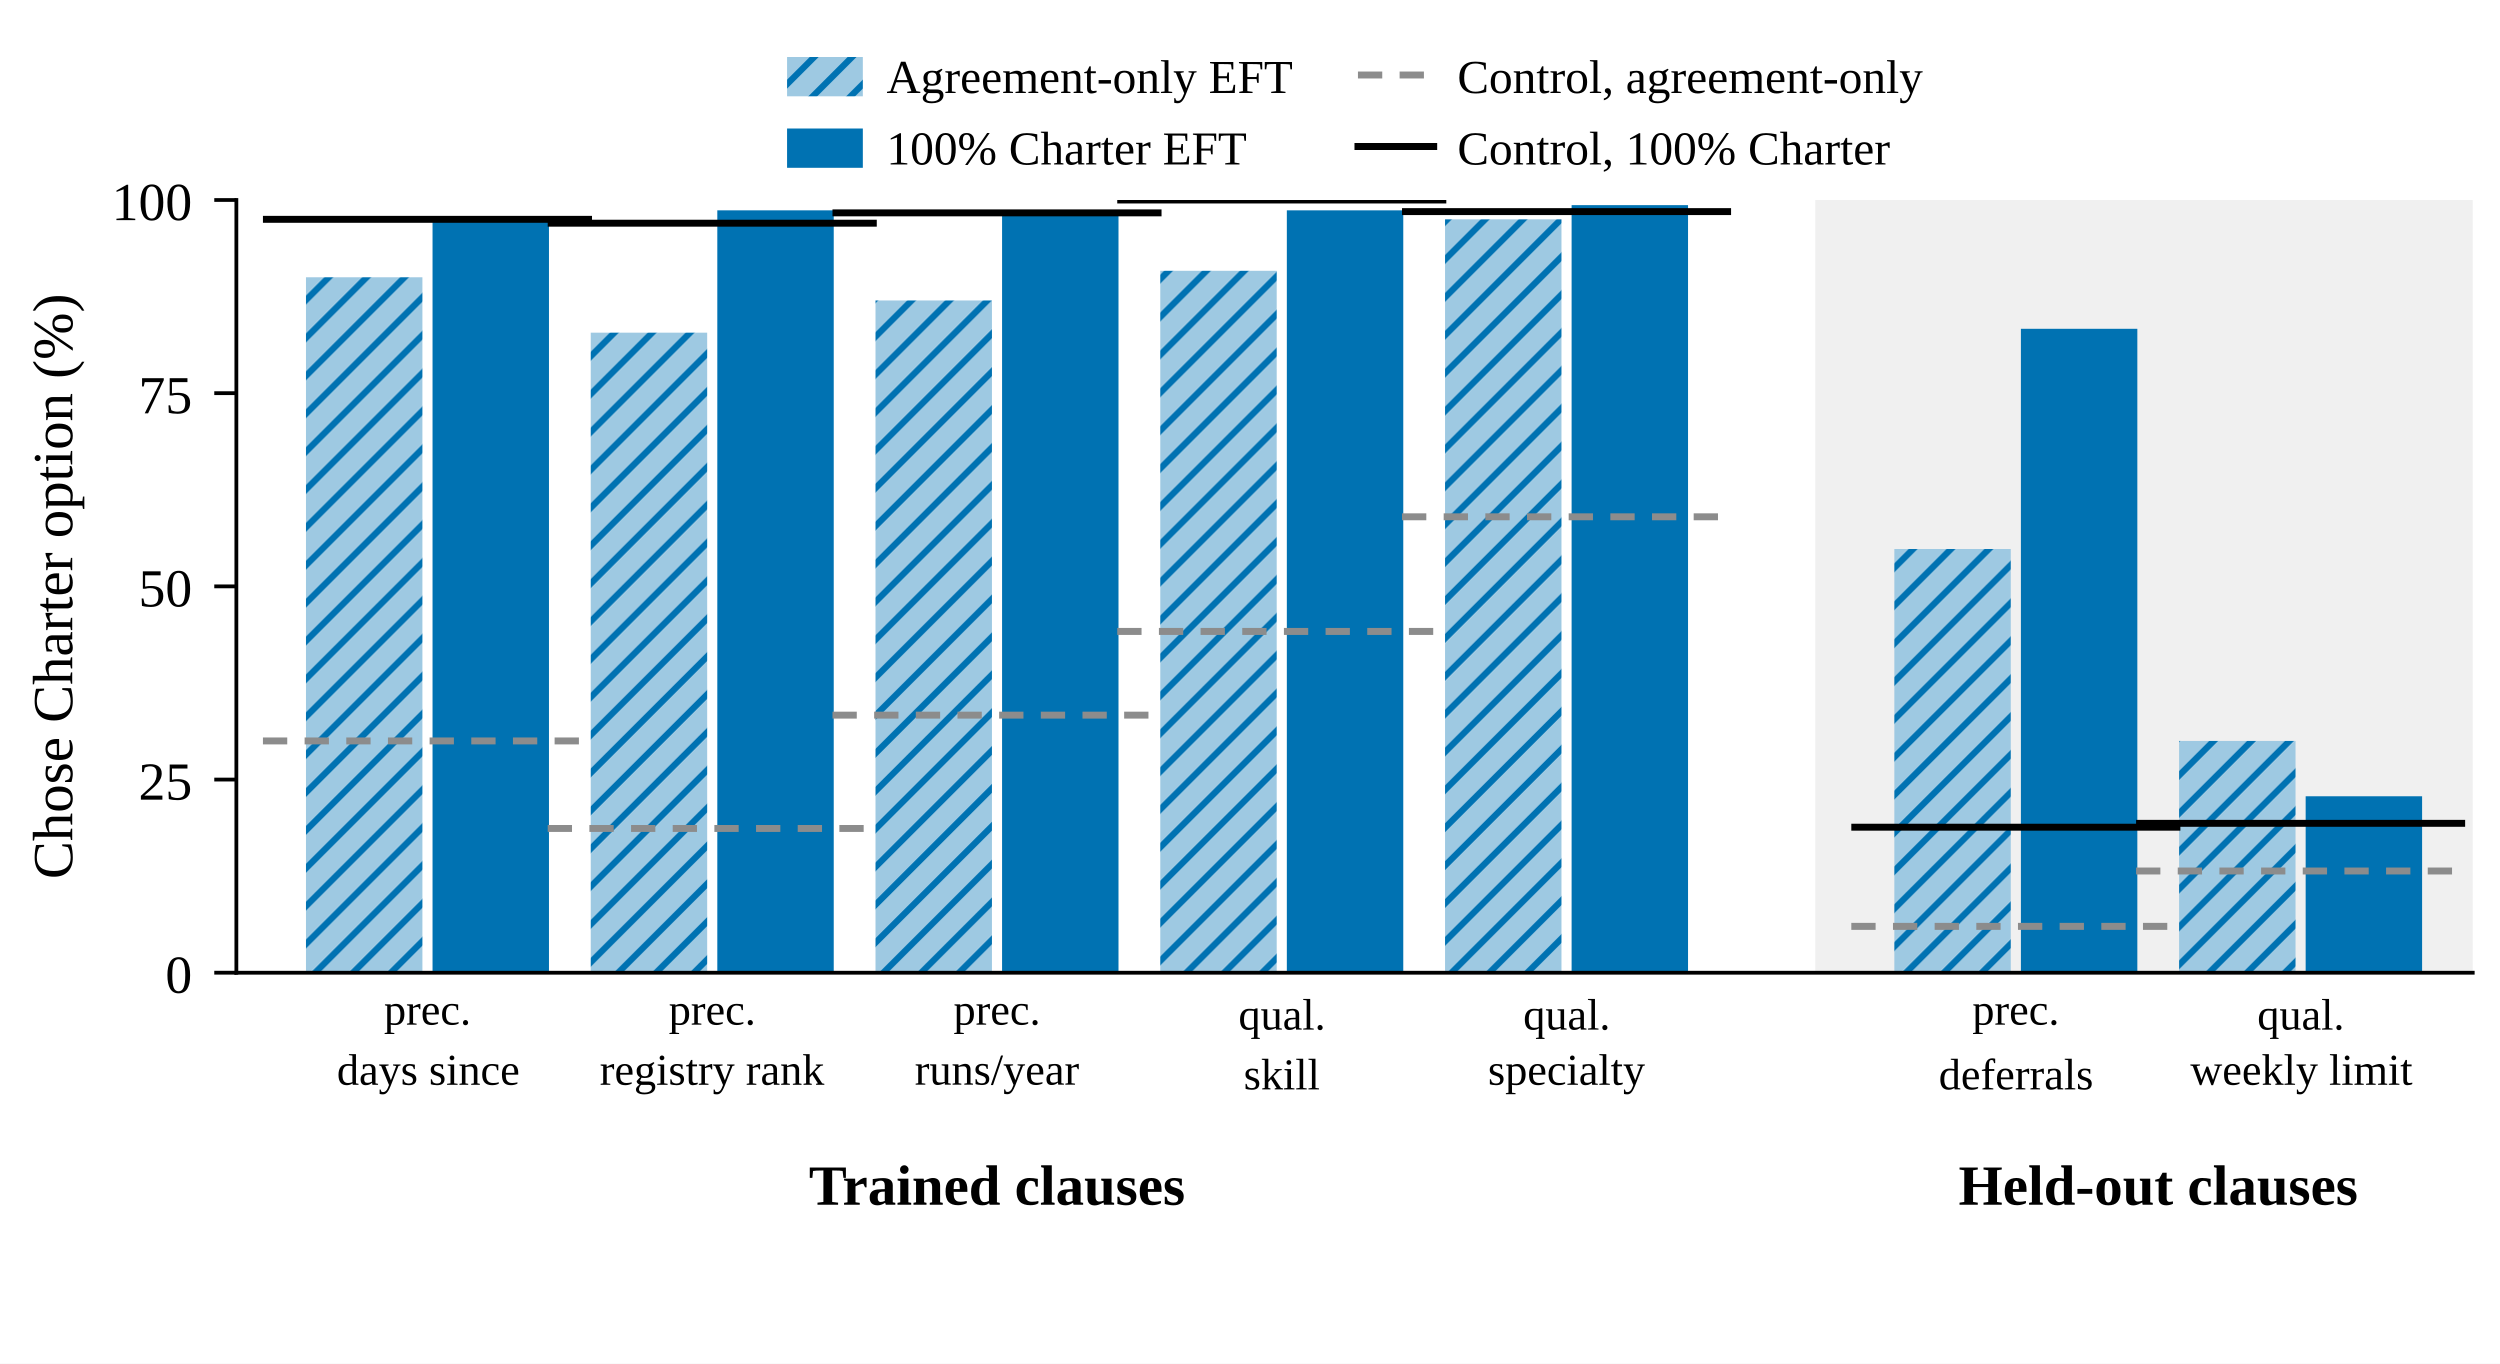
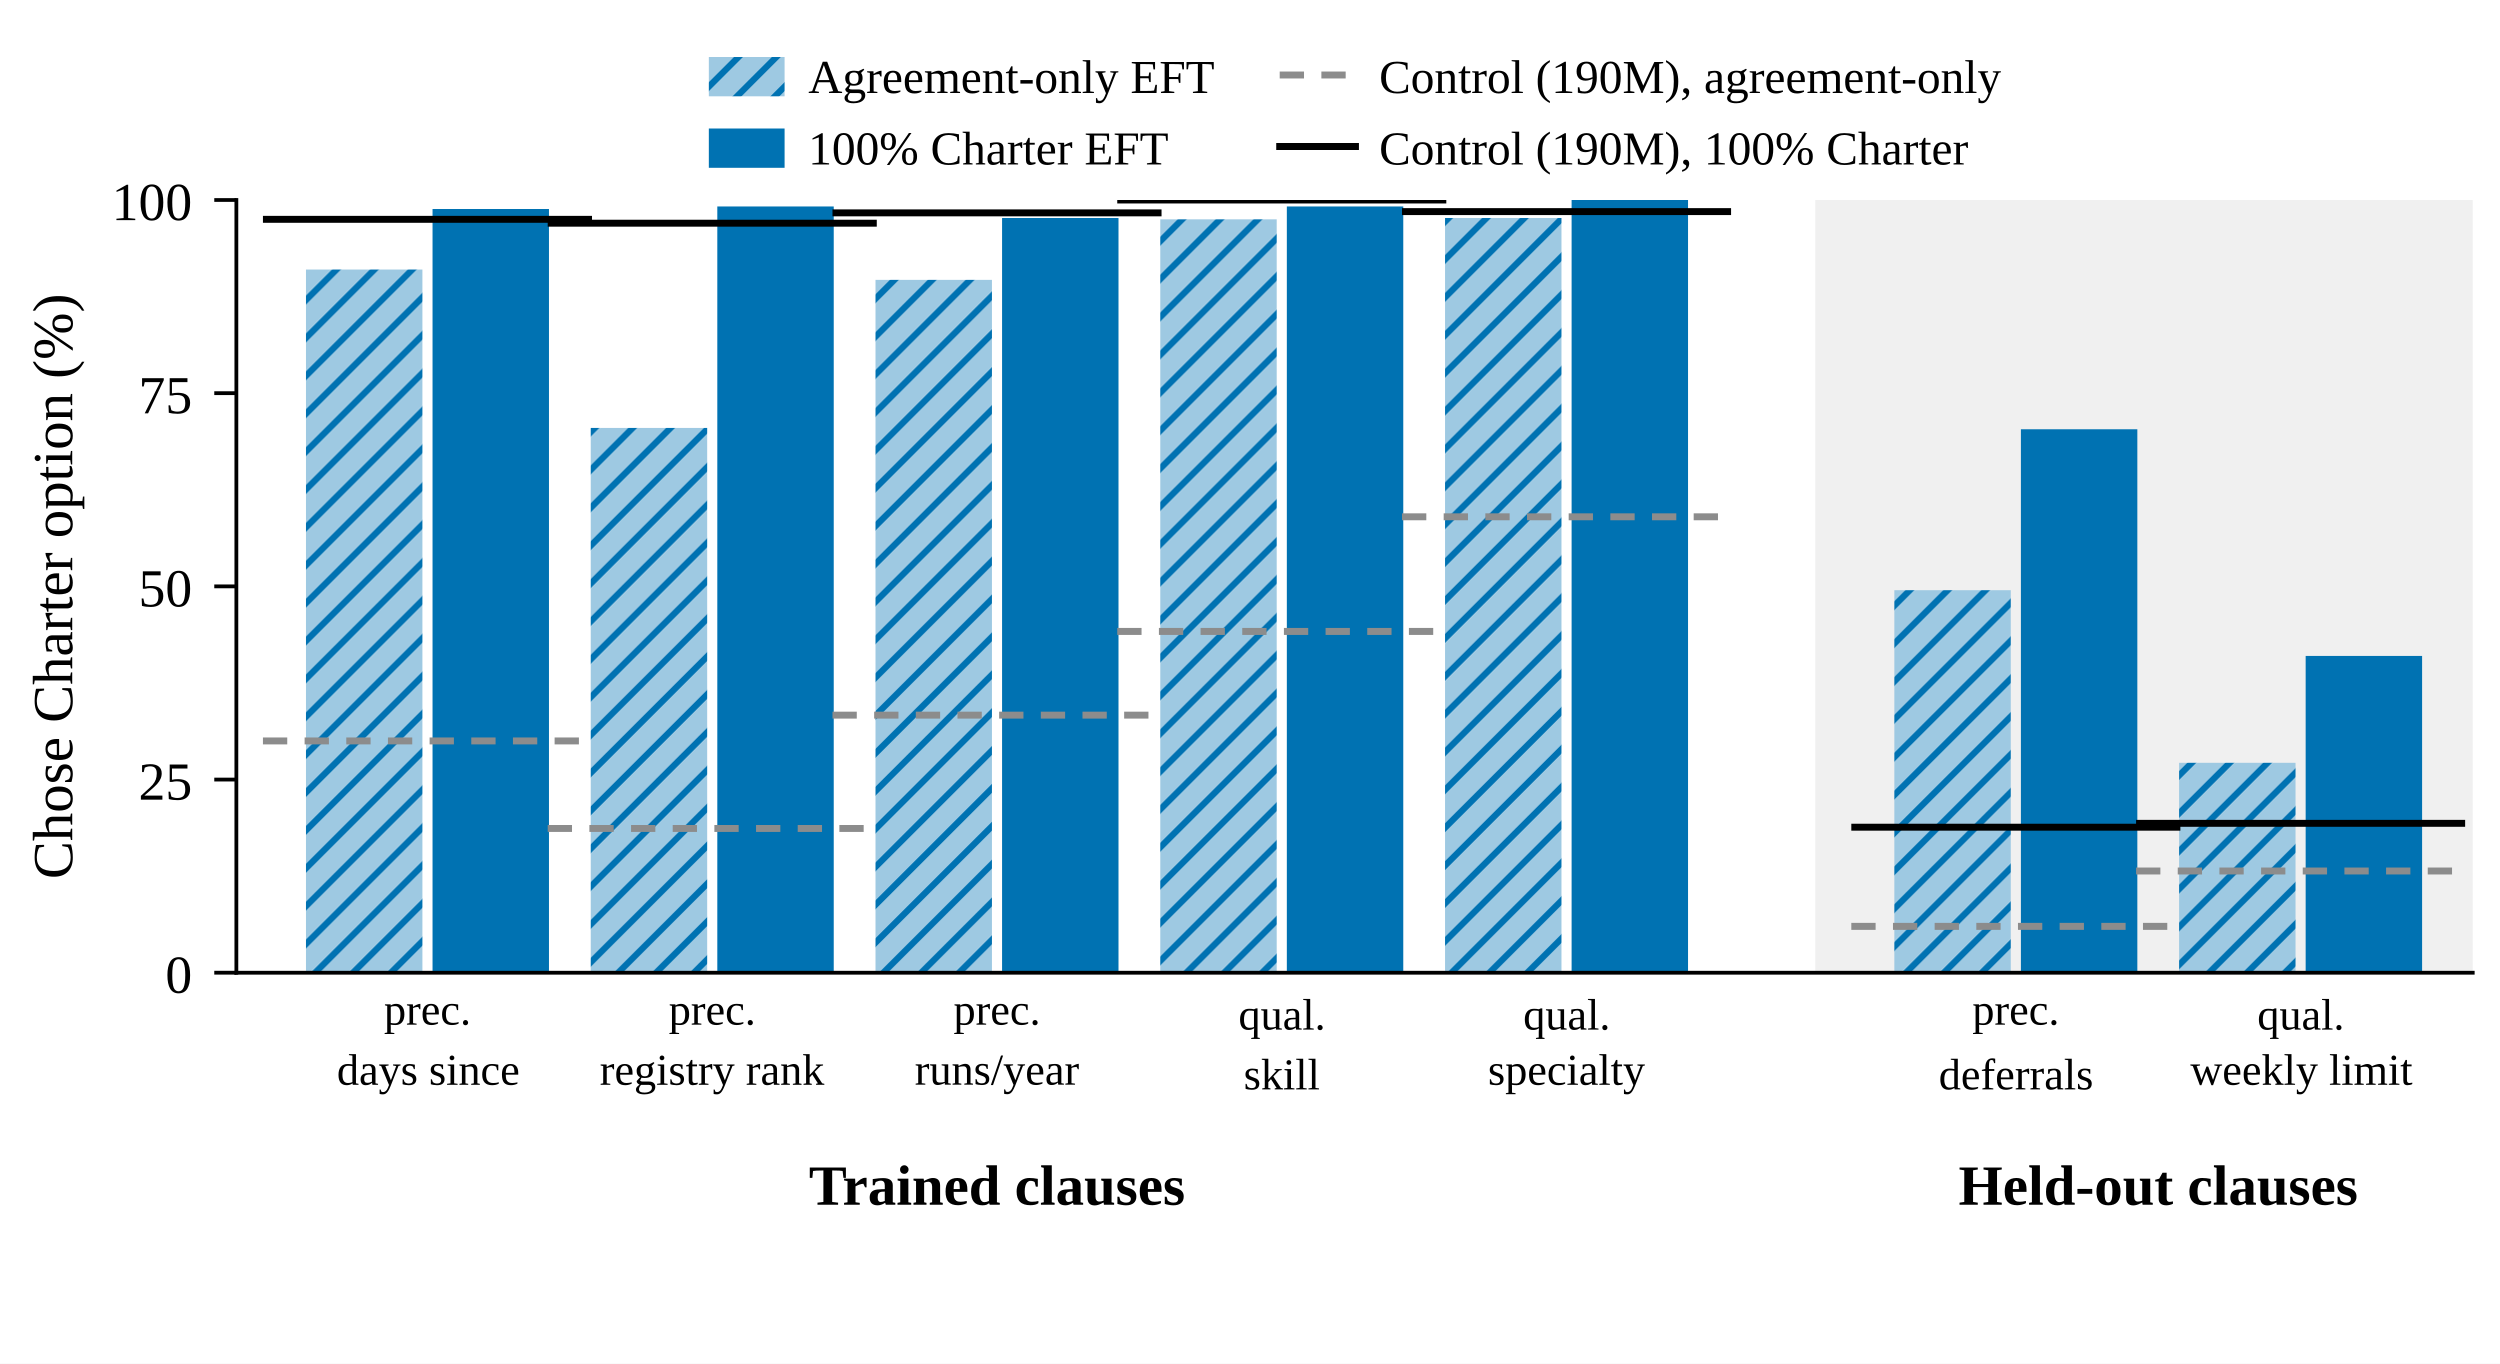
<svg xmlns="http://www.w3.org/2000/svg" xmlns:xlink="http://www.w3.org/1999/xlink" width="396pt" height="216pt" viewBox="0 0 396 216" version="1.1">
  <defs>
    <style type="text/css">*{stroke-linejoin: round; stroke-linecap: butt}</style>
  </defs>
  <g id="figure_1">
    <g id="patch_1">
      <path d="M 0 216  L 396 216  L 396 0  L 0 0  z " style="fill: #ffffff" />
    </g>
    <g id="axes_1">
      <g id="patch_2">
        <path d="M 37.44 154.08  L 391.68 154.08  L 391.68 31.68  L 37.44 31.68  z " style="fill: #ffffff" />
      </g>
      <g id="patch_3">
-         <path d="M 287.533 154.08  L 391.68 154.08  L 391.68 31.68  L 287.533 31.68  z " clip-path="url(#p048cfd5c20)" style="fill: #f0f0f0" />
+         <path d="M 287.533 154.08  L 391.68 154.08  L 391.68 31.68  L 287.533 31.68  z " clip-path="url(#p4b916049d1)" style="fill: #f0f0f0" />
      </g>
      <g id="matplotlib.axis_1">
        <g id="xtick_1">
          <g id="line2d_1" />
          <g id="text_1">
            <text style="font-size: 7px; font-family: 'Times New Roman', 'Nimbus Roman', 'Liberation Serif', 'STIXGeneral', 'DejaVu Serif', serif" transform="translate(60.82006 162.3054)">prec.</text>
            <text style="font-size: 7px; font-family: 'Times New Roman', 'Nimbus Roman', 'Liberation Serif', 'STIXGeneral', 'DejaVu Serif', serif" transform="translate(53.3678 171.8325)">days since</text>
          </g>
        </g>
        <g id="xtick_2">
          <g id="line2d_2" />
          <g id="text_2">
            <text style="font-size: 7px; font-family: 'Times New Roman', 'Nimbus Roman', 'Liberation Serif', 'STIXGeneral', 'DejaVu Serif', serif" transform="translate(105.927 162.3054)">prec.</text>
            <text style="font-size: 7px; font-family: 'Times New Roman', 'Nimbus Roman', 'Liberation Serif', 'STIXGeneral', 'DejaVu Serif', serif" transform="translate(95.00046 171.8325)">registry rank</text>
          </g>
        </g>
        <g id="xtick_3">
          <g id="line2d_3" />
          <g id="text_3">
            <text style="font-size: 7px; font-family: 'Times New Roman', 'Nimbus Roman', 'Liberation Serif', 'STIXGeneral', 'DejaVu Serif', serif" transform="translate(151.034 162.3054)">prec.</text>
            <text style="font-size: 7px; font-family: 'Times New Roman', 'Nimbus Roman', 'Liberation Serif', 'STIXGeneral', 'DejaVu Serif', serif" transform="translate(144.898 171.8079)">runs/year</text>
          </g>
        </g>
        <g id="xtick_4">
          <g id="line2d_4" />
          <g id="text_4">
            <text style="font-size: 7px; font-family: 'Times New Roman', 'Nimbus Roman', 'Liberation Serif', 'STIXGeneral', 'DejaVu Serif', serif" transform="translate(196.1759 163.0858)">qual.</text>
            <text style="font-size: 7px; font-family: 'Times New Roman', 'Nimbus Roman', 'Liberation Serif', 'STIXGeneral', 'DejaVu Serif', serif" transform="translate(197.0023 172.5604)">skill</text>
          </g>
        </g>
        <g id="xtick_5">
          <g id="line2d_5" />
          <g id="text_5">
            <text style="font-size: 7px; font-family: 'Times New Roman', 'Nimbus Roman', 'Liberation Serif', 'STIXGeneral', 'DejaVu Serif', serif" transform="translate(241.2829 163.0858)">qual.</text>
            <text style="font-size: 7px; font-family: 'Times New Roman', 'Nimbus Roman', 'Liberation Serif', 'STIXGeneral', 'DejaVu Serif', serif" transform="translate(235.6966 171.8325)">specialty</text>
          </g>
        </g>
        <g id="xtick_6">
          <g id="line2d_6" />
          <g id="text_6">
            <text style="font-size: 7px; font-family: 'Times New Roman', 'Nimbus Roman', 'Liberation Serif', 'STIXGeneral', 'DejaVu Serif', serif" transform="translate(312.4167 162.3054)">prec.</text>
            <text style="font-size: 7px; font-family: 'Times New Roman', 'Nimbus Roman', 'Liberation Serif', 'STIXGeneral', 'DejaVu Serif', serif" transform="translate(307.1005 172.5604)">deferrals</text>
          </g>
        </g>
        <g id="xtick_7">
          <g id="line2d_7" />
          <g id="text_7">
            <text style="font-size: 7px; font-family: 'Times New Roman', 'Nimbus Roman', 'Liberation Serif', 'STIXGeneral', 'DejaVu Serif', serif" transform="translate(357.5586 163.0858)">qual.</text>
            <text style="font-size: 7px; font-family: 'Times New Roman', 'Nimbus Roman', 'Liberation Serif', 'STIXGeneral', 'DejaVu Serif', serif" transform="translate(346.9536 171.8325)">weekly limit</text>
          </g>
        </g>
      </g>
      <g id="matplotlib.axis_2">
        <g id="ytick_1">
          <g id="line2d_8">
            <defs>
-               <path id="mc2f231cba9" d="M 0 0  L -3.5 0  " style="stroke: #000000; stroke-width: 0.6" />
+               <path id="m139953e60b" d="M 0 0  L -3.5 0  " style="stroke: #000000; stroke-width: 0.6" />
            </defs>
            <g>
-               <use xlink:href="#mc2f231cba9" x="37.44" y="154.08" style="stroke: #000000; stroke-width: 0.6" />
+               <use xlink:href="#m139953e60b" x="37.44" y="154.08" style="stroke: #000000; stroke-width: 0.6" />
            </g>
          </g>
          <g id="text_8">
            <text style="font-size: 8.5px; font-family: 'Times New Roman', 'Nimbus Roman', 'Liberation Serif', 'STIXGeneral', 'DejaVu Serif', serif; text-anchor: end" x="30.44" y="157.268" transform="rotate(-0 30.44 157.2675)">0</text>
          </g>
        </g>
        <g id="ytick_2">
          <g id="line2d_9">
            <g>
-               <use xlink:href="#mc2f231cba9" x="37.44" y="123.48" style="stroke: #000000; stroke-width: 0.6" />
+               <use xlink:href="#m139953e60b" x="37.44" y="123.48" style="stroke: #000000; stroke-width: 0.6" />
            </g>
          </g>
          <g id="text_9">
            <text style="font-size: 8.5px; font-family: 'Times New Roman', 'Nimbus Roman', 'Liberation Serif', 'STIXGeneral', 'DejaVu Serif', serif; text-anchor: end" x="30.44" y="126.668" transform="rotate(-0 30.44 126.6675)">25</text>
          </g>
        </g>
        <g id="ytick_3">
          <g id="line2d_10">
            <g>
-               <use xlink:href="#mc2f231cba9" x="37.44" y="92.88" style="stroke: #000000; stroke-width: 0.6" />
+               <use xlink:href="#m139953e60b" x="37.44" y="92.88" style="stroke: #000000; stroke-width: 0.6" />
            </g>
          </g>
          <g id="text_10">
            <text style="font-size: 8.5px; font-family: 'Times New Roman', 'Nimbus Roman', 'Liberation Serif', 'STIXGeneral', 'DejaVu Serif', serif; text-anchor: end" x="30.44" y="96.067" transform="rotate(-0 30.44 96.0675)">50</text>
          </g>
        </g>
        <g id="ytick_4">
          <g id="line2d_11">
            <g>
-               <use xlink:href="#mc2f231cba9" x="37.44" y="62.28" style="stroke: #000000; stroke-width: 0.6" />
+               <use xlink:href="#m139953e60b" x="37.44" y="62.28" style="stroke: #000000; stroke-width: 0.6" />
            </g>
          </g>
          <g id="text_11">
            <text style="font-size: 8.5px; font-family: 'Times New Roman', 'Nimbus Roman', 'Liberation Serif', 'STIXGeneral', 'DejaVu Serif', serif; text-anchor: end" x="30.44" y="65.468" transform="rotate(-0 30.44 65.4675)">75</text>
          </g>
        </g>
        <g id="ytick_5">
          <g id="line2d_12">
            <g>
-               <use xlink:href="#mc2f231cba9" x="37.44" y="31.68" style="stroke: #000000; stroke-width: 0.6" />
+               <use xlink:href="#m139953e60b" x="37.44" y="31.68" style="stroke: #000000; stroke-width: 0.6" />
            </g>
          </g>
          <g id="text_12">
            <text style="font-size: 8.5px; font-family: 'Times New Roman', 'Nimbus Roman', 'Liberation Serif', 'STIXGeneral', 'DejaVu Serif', serif; text-anchor: end" x="30.44" y="34.867" transform="rotate(-0 30.44 34.8675)">100</text>
          </g>
        </g>
        <g id="text_13">
          <text style="font-size: 9px; font-family: 'Times New Roman', 'Nimbus Roman', 'Liberation Serif', 'STIXGeneral', 'DejaVu Serif', serif; text-anchor: middle" x="11.44" y="92.88" transform="rotate(-90 11.44 92.88)">Chose Charter option (%)</text>
        </g>
      </g>
      <g id="patch_4">
-         <path d="M 48.466 154.08  L 66.91 154.08  L 66.91 43.92  L 48.466 43.92  z " clip-path="url(#p048cfd5c20)" style="fill: url(#hd211bf7e04)" />
+         <path d="M 48.466 154.08  L 66.91 154.08  L 66.91 42.696  L 48.466 42.696  z " clip-path="url(#p4b916049d1)" style="fill: url(#hea2b2ce002)" />
      </g>
      <g id="patch_5">
-         <path d="M 68.514 154.08  L 86.957 154.08  L 86.957 34.74  L 68.514 34.74  z " clip-path="url(#p048cfd5c20)" style="fill: #0072b2" />
+         <path d="M 68.514 154.08  L 86.957 154.08  L 86.957 33.108  L 68.514 33.108  z " clip-path="url(#p4b916049d1)" style="fill: #0072b2" />
      </g>
      <g id="patch_6">
-         <path d="M 93.573 154.08  L 112.017 154.08  L 112.017 52.692  L 93.573 52.692  z " clip-path="url(#p048cfd5c20)" style="fill: url(#hd211bf7e04)" />
+         <path d="M 93.573 154.08  L 112.017 154.08  L 112.017 67.788  L 93.573 67.788  z " clip-path="url(#p4b916049d1)" style="fill: url(#hea2b2ce002)" />
      </g>
      <g id="patch_7">
-         <path d="M 113.621 154.08  L 132.064 154.08  L 132.064 33.312  L 113.621 33.312  z " clip-path="url(#p048cfd5c20)" style="fill: #0072b2" />
+         <path d="M 113.621 154.08  L 132.064 154.08  L 132.064 32.7  L 113.621 32.7  z " clip-path="url(#p4b916049d1)" style="fill: #0072b2" />
      </g>
      <g id="patch_8">
-         <path d="M 138.68 154.08  L 157.124 154.08  L 157.124 47.592  L 138.68 47.592  z " clip-path="url(#p048cfd5c20)" style="fill: url(#hd211bf7e04)" />
+         <path d="M 138.68 154.08  L 157.124 154.08  L 157.124 44.328  L 138.68 44.328  z " clip-path="url(#p4b916049d1)" style="fill: url(#hea2b2ce002)" />
      </g>
      <g id="patch_9">
-         <path d="M 158.728 154.08  L 177.171 154.08  L 177.171 33.924  L 158.728 33.924  z " clip-path="url(#p048cfd5c20)" style="fill: #0072b2" />
+         <path d="M 158.728 154.08  L 177.171 154.08  L 177.171 34.536  L 158.728 34.536  z " clip-path="url(#p4b916049d1)" style="fill: #0072b2" />
      </g>
      <g id="patch_10">
-         <path d="M 183.787 154.08  L 202.231 154.08  L 202.231 42.9  L 183.787 42.9  z " clip-path="url(#p048cfd5c20)" style="fill: url(#hd211bf7e04)" />
+         <path d="M 183.787 154.08  L 202.231 154.08  L 202.231 34.74  L 183.787 34.74  z " clip-path="url(#p4b916049d1)" style="fill: url(#hea2b2ce002)" />
      </g>
      <g id="patch_11">
-         <path d="M 203.835 154.08  L 222.278 154.08  L 222.278 33.312  L 203.835 33.312  z " clip-path="url(#p048cfd5c20)" style="fill: #0072b2" />
+         <path d="M 203.835 154.08  L 222.278 154.08  L 222.278 32.7  L 203.835 32.7  z " clip-path="url(#p4b916049d1)" style="fill: #0072b2" />
      </g>
      <g id="patch_12">
-         <path d="M 228.894 154.08  L 247.338 154.08  L 247.338 34.74  L 228.894 34.74  z " clip-path="url(#p048cfd5c20)" style="fill: url(#hd211bf7e04)" />
+         <path d="M 228.894 154.08  L 247.338 154.08  L 247.338 34.536  L 228.894 34.536  z " clip-path="url(#p4b916049d1)" style="fill: url(#hea2b2ce002)" />
      </g>
      <g id="patch_13">
-         <path d="M 248.942 154.08  L 267.385 154.08  L 267.385 32.496  L 248.942 32.496  z " clip-path="url(#p048cfd5c20)" style="fill: #0072b2" />
+         <path d="M 248.942 154.08  L 267.385 154.08  L 267.385 31.68  L 248.942 31.68  z " clip-path="url(#p4b916049d1)" style="fill: #0072b2" />
      </g>
      <g id="patch_14">
-         <path d="M 300.063 154.08  L 318.506 154.08  L 318.506 86.964  L 300.063 86.964  z " clip-path="url(#p048cfd5c20)" style="fill: url(#hd211bf7e04)" />
+         <path d="M 300.063 154.08  L 318.506 154.08  L 318.506 93.492  L 300.063 93.492  z " clip-path="url(#p4b916049d1)" style="fill: url(#hea2b2ce002)" />
      </g>
      <g id="patch_15">
-         <path d="M 320.11 154.08  L 338.554 154.08  L 338.554 52.08  L 320.11 52.08  z " clip-path="url(#p048cfd5c20)" style="fill: #0072b2" />
+         <path d="M 320.11 154.08  L 338.554 154.08  L 338.554 67.992  L 320.11 67.992  z " clip-path="url(#p4b916049d1)" style="fill: #0072b2" />
      </g>
      <g id="patch_16">
-         <path d="M 345.17 154.08  L 363.613 154.08  L 363.613 117.36  L 345.17 117.36  z " clip-path="url(#p048cfd5c20)" style="fill: url(#hd211bf7e04)" />
+         <path d="M 345.17 154.08  L 363.613 154.08  L 363.613 120.828  L 345.17 120.828  z " clip-path="url(#p4b916049d1)" style="fill: url(#hea2b2ce002)" />
      </g>
      <g id="patch_17">
-         <path d="M 365.217 154.08  L 383.661 154.08  L 383.661 126.132  L 365.217 126.132  z " clip-path="url(#p048cfd5c20)" style="fill: #0072b2" />
+         <path d="M 365.217 154.08  L 383.661 154.08  L 383.661 103.896  L 365.217 103.896  z " clip-path="url(#p4b916049d1)" style="fill: #0072b2" />
      </g>
      <g id="patch_18">
        <path d="M 37.44 154.08  L 37.44 31.68  " style="fill: none; stroke: #000000; stroke-width: 0.6; stroke-linejoin: miter; stroke-linecap: square" />
      </g>
      <g id="patch_19">
        <path d="M 37.44 154.08  L 391.68 154.08  " style="fill: none; stroke: #000000; stroke-width: 0.6; stroke-linejoin: miter; stroke-linecap: square" />
      </g>
      <g id="text_14">
        <text style="font-weight: 700; font-size: 9px; font-family: 'Times New Roman', 'Nimbus Roman', 'Liberation Serif', 'STIXGeneral', 'DejaVu Serif', serif; text-anchor: middle" x="157.926" y="190.83" transform="rotate(-0 157.9257 190.83)">Trained clauses</text>
      </g>
      <g id="text_15">
        <text style="font-weight: 700; font-size: 9px; font-family: 'Times New Roman', 'Nimbus Roman', 'Liberation Serif', 'STIXGeneral', 'DejaVu Serif', serif; text-anchor: middle" x="341.862" y="190.83" transform="rotate(-0 341.8619 190.83)">Held-out clauses</text>
      </g>
      <g id="LineCollection_1">
-         <path d="M 41.65 34.74  L 93.774 34.74  " clip-path="url(#p048cfd5c20)" style="fill: none; stroke: #000000; stroke-width: 1.1" />
+         <path d="M 41.65 34.74  L 93.774 34.74  " clip-path="url(#p4b916049d1)" style="fill: none; stroke: #000000; stroke-width: 1.1" />
      </g>
      <g id="LineCollection_2">
-         <path d="M 86.757 35.352  L 138.881 35.352  " clip-path="url(#p048cfd5c20)" style="fill: none; stroke: #000000; stroke-width: 1.1" />
+         <path d="M 86.757 35.352  L 138.881 35.352  " clip-path="url(#p4b916049d1)" style="fill: none; stroke: #000000; stroke-width: 1.1" />
      </g>
      <g id="LineCollection_3">
-         <path d="M 131.864 33.72  L 183.988 33.72  " clip-path="url(#p048cfd5c20)" style="fill: none; stroke: #000000; stroke-width: 1.1" />
+         <path d="M 131.864 33.72  L 183.988 33.72  " clip-path="url(#p4b916049d1)" style="fill: none; stroke: #000000; stroke-width: 1.1" />
      </g>
      <g id="LineCollection_4">
-         <path d="M 176.971 31.68  L 229.094 31.68  " clip-path="url(#p048cfd5c20)" style="fill: none; stroke: #000000; stroke-width: 1.1" />
+         <path d="M 176.971 31.68  L 229.094 31.68  " clip-path="url(#p4b916049d1)" style="fill: none; stroke: #000000; stroke-width: 1.1" />
      </g>
      <g id="LineCollection_5">
-         <path d="M 222.078 33.516  L 274.201 33.516  " clip-path="url(#p048cfd5c20)" style="fill: none; stroke: #000000; stroke-width: 1.1" />
+         <path d="M 222.078 33.516  L 274.201 33.516  " clip-path="url(#p4b916049d1)" style="fill: none; stroke: #000000; stroke-width: 1.1" />
      </g>
      <g id="LineCollection_6">
-         <path d="M 293.247 131.028  L 345.37 131.028  " clip-path="url(#p048cfd5c20)" style="fill: none; stroke: #000000; stroke-width: 1.1" />
+         <path d="M 293.247 131.028  L 345.37 131.028  " clip-path="url(#p4b916049d1)" style="fill: none; stroke: #000000; stroke-width: 1.1" />
      </g>
      <g id="LineCollection_7">
-         <path d="M 338.354 130.416  L 390.477 130.416  " clip-path="url(#p048cfd5c20)" style="fill: none; stroke: #000000; stroke-width: 1.1" />
+         <path d="M 338.354 130.416  L 390.477 130.416  " clip-path="url(#p4b916049d1)" style="fill: none; stroke: #000000; stroke-width: 1.1" />
      </g>
      <g id="LineCollection_8">
-         <path d="M 41.65 117.36  L 93.774 117.36  " clip-path="url(#p048cfd5c20)" style="fill: none; stroke-dasharray: 3.85,2.75; stroke-dashoffset: 0; stroke: #8c8c8c; stroke-width: 1.1" />
+         <path d="M 41.65 117.36  L 93.774 117.36  " clip-path="url(#p4b916049d1)" style="fill: none; stroke-dasharray: 3.85,2.75; stroke-dashoffset: 0; stroke: #8c8c8c; stroke-width: 1.1" />
      </g>
      <g id="LineCollection_9">
-         <path d="M 86.757 131.232  L 138.881 131.232  " clip-path="url(#p048cfd5c20)" style="fill: none; stroke-dasharray: 3.85,2.75; stroke-dashoffset: 0; stroke: #8c8c8c; stroke-width: 1.1" />
+         <path d="M 86.757 131.232  L 138.881 131.232  " clip-path="url(#p4b916049d1)" style="fill: none; stroke-dasharray: 3.85,2.75; stroke-dashoffset: 0; stroke: #8c8c8c; stroke-width: 1.1" />
      </g>
      <g id="LineCollection_10">
-         <path d="M 131.864 113.28  L 183.988 113.28  " clip-path="url(#p048cfd5c20)" style="fill: none; stroke-dasharray: 3.85,2.75; stroke-dashoffset: 0; stroke: #8c8c8c; stroke-width: 1.1" />
+         <path d="M 131.864 113.28  L 183.988 113.28  " clip-path="url(#p4b916049d1)" style="fill: none; stroke-dasharray: 3.85,2.75; stroke-dashoffset: 0; stroke: #8c8c8c; stroke-width: 1.1" />
      </g>
      <g id="LineCollection_11">
-         <path d="M 176.971 100.02  L 229.094 100.02  " clip-path="url(#p048cfd5c20)" style="fill: none; stroke-dasharray: 3.85,2.75; stroke-dashoffset: 0; stroke: #8c8c8c; stroke-width: 1.1" />
+         <path d="M 176.971 100.02  L 229.094 100.02  " clip-path="url(#p4b916049d1)" style="fill: none; stroke-dasharray: 3.85,2.75; stroke-dashoffset: 0; stroke: #8c8c8c; stroke-width: 1.1" />
      </g>
      <g id="LineCollection_12">
-         <path d="M 222.078 81.864  L 274.201 81.864  " clip-path="url(#p048cfd5c20)" style="fill: none; stroke-dasharray: 3.85,2.75; stroke-dashoffset: 0; stroke: #8c8c8c; stroke-width: 1.1" />
+         <path d="M 222.078 81.864  L 274.201 81.864  " clip-path="url(#p4b916049d1)" style="fill: none; stroke-dasharray: 3.85,2.75; stroke-dashoffset: 0; stroke: #8c8c8c; stroke-width: 1.1" />
      </g>
      <g id="LineCollection_13">
-         <path d="M 293.247 146.736  L 345.37 146.736  " clip-path="url(#p048cfd5c20)" style="fill: none; stroke-dasharray: 3.85,2.75; stroke-dashoffset: 0; stroke: #8c8c8c; stroke-width: 1.1" />
+         <path d="M 293.247 146.736  L 345.37 146.736  " clip-path="url(#p4b916049d1)" style="fill: none; stroke-dasharray: 3.85,2.75; stroke-dashoffset: 0; stroke: #8c8c8c; stroke-width: 1.1" />
      </g>
      <g id="LineCollection_14">
-         <path d="M 338.354 137.964  L 390.477 137.964  " clip-path="url(#p048cfd5c20)" style="fill: none; stroke-dasharray: 3.85,2.75; stroke-dashoffset: 0; stroke: #8c8c8c; stroke-width: 1.1" />
+         <path d="M 338.354 137.964  L 390.477 137.964  " clip-path="url(#p4b916049d1)" style="fill: none; stroke-dasharray: 3.85,2.75; stroke-dashoffset: 0; stroke: #8c8c8c; stroke-width: 1.1" />
      </g>
      <g id="legend_1">
        <g id="patch_20">
-           <path d="M 124.672 15.255  L 136.673 15.255  L 136.673 9.03  L 124.672 9.03  z " style="fill: url(#hd211bf7e04)" />
+           <path d="M 112.279 15.255  L 124.279 15.255  L 124.279 9.03  L 112.279 9.03  z " style="fill: url(#hea2b2ce002)" />
        </g>
        <g id="text_16">
-           <text style="font-size: 7.5px; font-family: 'Times New Roman', 'Nimbus Roman', 'Liberation Serif', 'STIXGeneral', 'DejaVu Serif', serif; text-anchor: start" x="140.423" y="14.73" transform="rotate(-0 140.4225 14.73)">Agreement-only EFT</text>
+           <text style="font-size: 7.5px; font-family: 'Times New Roman', 'Nimbus Roman', 'Liberation Serif', 'STIXGeneral', 'DejaVu Serif', serif; text-anchor: start" x="128.029" y="14.73" transform="rotate(-0 128.0288 14.73)">Agreement-only EFT</text>
        </g>
        <g id="patch_21">
-           <path d="M 124.672 26.58  L 136.673 26.58  L 136.673 20.355  L 124.672 20.355  z " style="fill: #0072b2" />
+           <path d="M 112.279 26.58  L 124.279 26.58  L 124.279 20.355  L 112.279 20.355  z " style="fill: #0072b2" />
        </g>
        <g id="text_17">
-           <text style="font-size: 7.5px; font-family: 'Times New Roman', 'Nimbus Roman', 'Liberation Serif', 'STIXGeneral', 'DejaVu Serif', serif; text-anchor: start" x="140.423" y="26.055" transform="rotate(-0 140.4225 26.055)">100% Charter EFT</text>
+           <text style="font-size: 7.5px; font-family: 'Times New Roman', 'Nimbus Roman', 'Liberation Serif', 'STIXGeneral', 'DejaVu Serif', serif; text-anchor: start" x="128.029" y="26.055" transform="rotate(-0 128.0288 26.055)">100% Charter EFT</text>
        </g>
        <g id="line2d_13">
-           <path d="M 215.099 11.88  L 221.099 11.88  L 227.099 11.88  " style="fill: none; stroke-dasharray: 3.85,2.75; stroke-dashoffset: 0; stroke: #8c8c8c; stroke-width: 1.1" />
+           <path d="M 202.705 11.88  L 208.705 11.88  L 214.705 11.88  " style="fill: none; stroke-dasharray: 3.85,2.75; stroke-dashoffset: 0; stroke: #8c8c8c; stroke-width: 1.1" />
        </g>
        <g id="text_18">
-           <text style="font-size: 7.5px; font-family: 'Times New Roman', 'Nimbus Roman', 'Liberation Serif', 'STIXGeneral', 'DejaVu Serif', serif; text-anchor: start" x="230.849" y="14.73" transform="rotate(-0 230.8491 14.73)">Control, agreement-only</text>
+           <text style="font-size: 7.5px; font-family: 'Times New Roman', 'Nimbus Roman', 'Liberation Serif', 'STIXGeneral', 'DejaVu Serif', serif; text-anchor: start" x="218.455" y="14.73" transform="rotate(-0 218.4553 14.73)">Control (190M), agreement-only</text>
        </g>
        <g id="line2d_14">
-           <path d="M 215.099 23.205  L 221.099 23.205  L 227.099 23.205  " style="fill: none; stroke: #000000; stroke-width: 1.1; stroke-linecap: square" />
+           <path d="M 202.705 23.205  L 208.705 23.205  L 214.705 23.205  " style="fill: none; stroke: #000000; stroke-width: 1.1; stroke-linecap: square" />
        </g>
        <g id="text_19">
-           <text style="font-size: 7.5px; font-family: 'Times New Roman', 'Nimbus Roman', 'Liberation Serif', 'STIXGeneral', 'DejaVu Serif', serif; text-anchor: start" x="230.849" y="26.055" transform="rotate(-0 230.8491 26.055)">Control, 100% Charter</text>
+           <text style="font-size: 7.5px; font-family: 'Times New Roman', 'Nimbus Roman', 'Liberation Serif', 'STIXGeneral', 'DejaVu Serif', serif; text-anchor: start" x="218.455" y="26.055" transform="rotate(-0 218.4553 26.055)">Control (190M), 100% Charter</text>
        </g>
      </g>
    </g>
  </g>
  <defs>
-     <clipPath id="p048cfd5c20">
+     <clipPath id="p4b916049d1">
      <rect x="37.44" y="31.68" width="354.24" height="122.4" />
    </clipPath>
  </defs>
  <defs>
-     <pattern id="hd211bf7e04" patternUnits="userSpaceOnUse" x="0" y="0" width="72" height="72">
+     <pattern id="hea2b2ce002" patternUnits="userSpaceOnUse" x="0" y="0" width="72" height="72">
      <rect x="0" y="0" width="73" height="73" fill="#9ec9e2" />
      <path d="M -36 36  L 36 -36  M -33 39  L 39 -33  M -30 42  L 42 -30  M -27 45  L 45 -27  M -24 48  L 48 -24  M -21 51  L 51 -21  M -18 54  L 54 -18  M -15 57  L 57 -15  M -12 60  L 60 -12  M -9 63  L 63 -9  M -6 66  L 66 -6  M -3 69  L 69 -3  M 0 72  L 72 0  M 3 75  L 75 3  M 6 78  L 78 6  M 9 81  L 81 9  M 12 84  L 84 12  M 15 87  L 87 15  M 18 90  L 90 18  M 21 93  L 93 21  M 24 96  L 96 24  M 27 99  L 99 27  M 30 102  L 102 30  M 33 105  L 105 33  M 36 108  L 108 36  " style="fill: #0072b2; stroke: #0072b2; stroke-width: 1.0; stroke-linecap: butt; stroke-linejoin: miter" />
    </pattern>
  </defs>
</svg>
